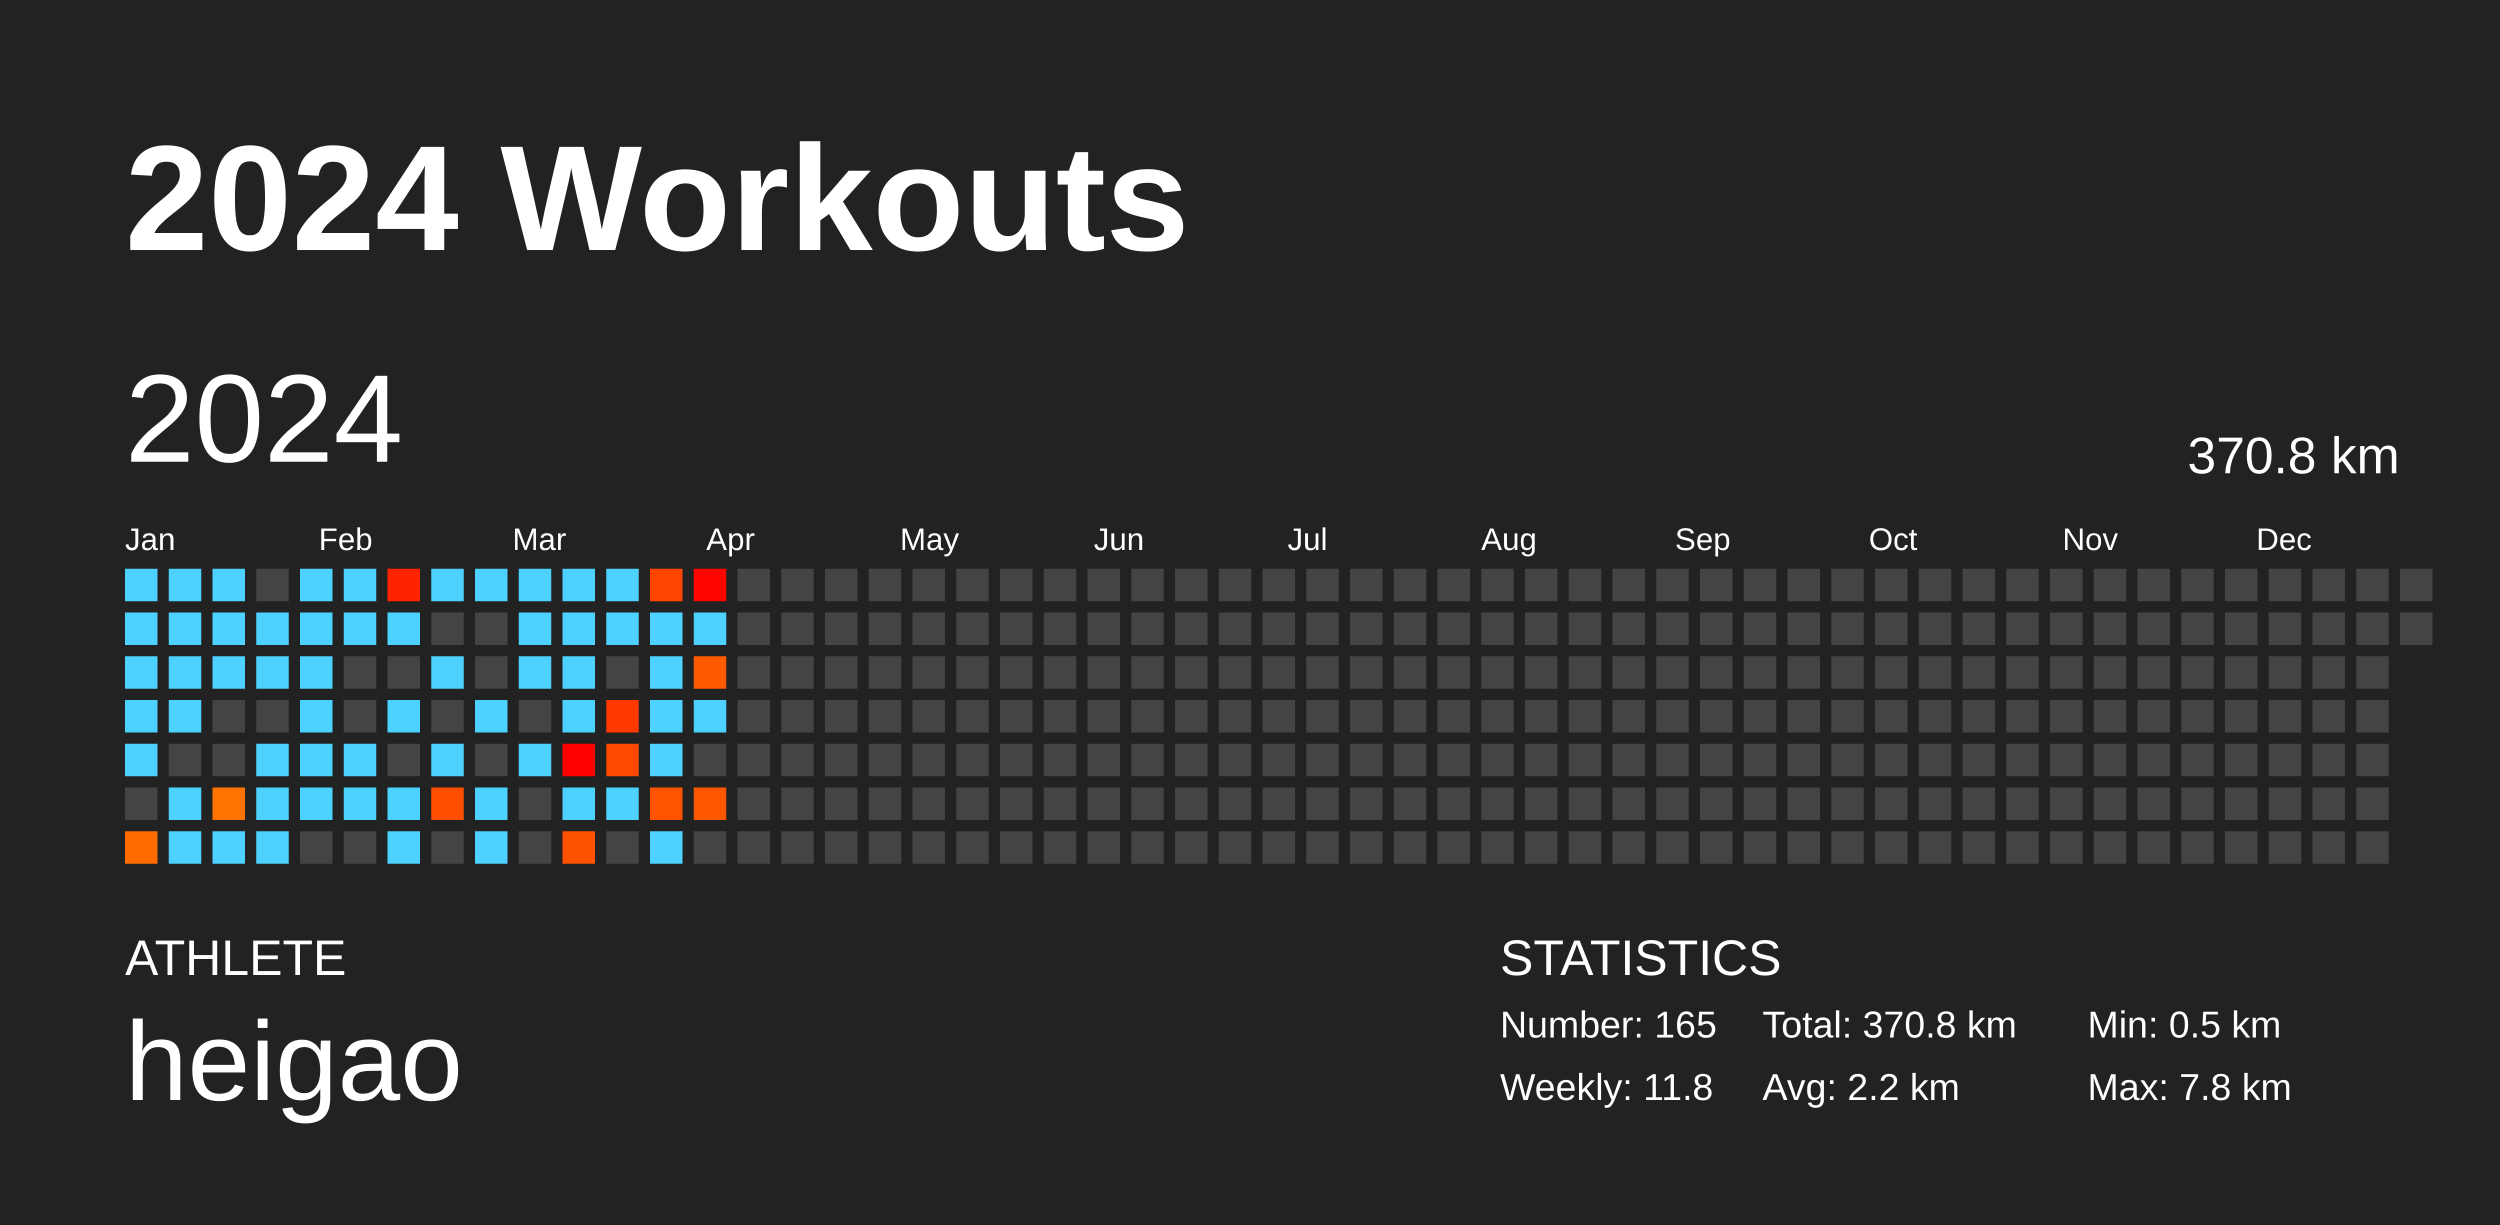
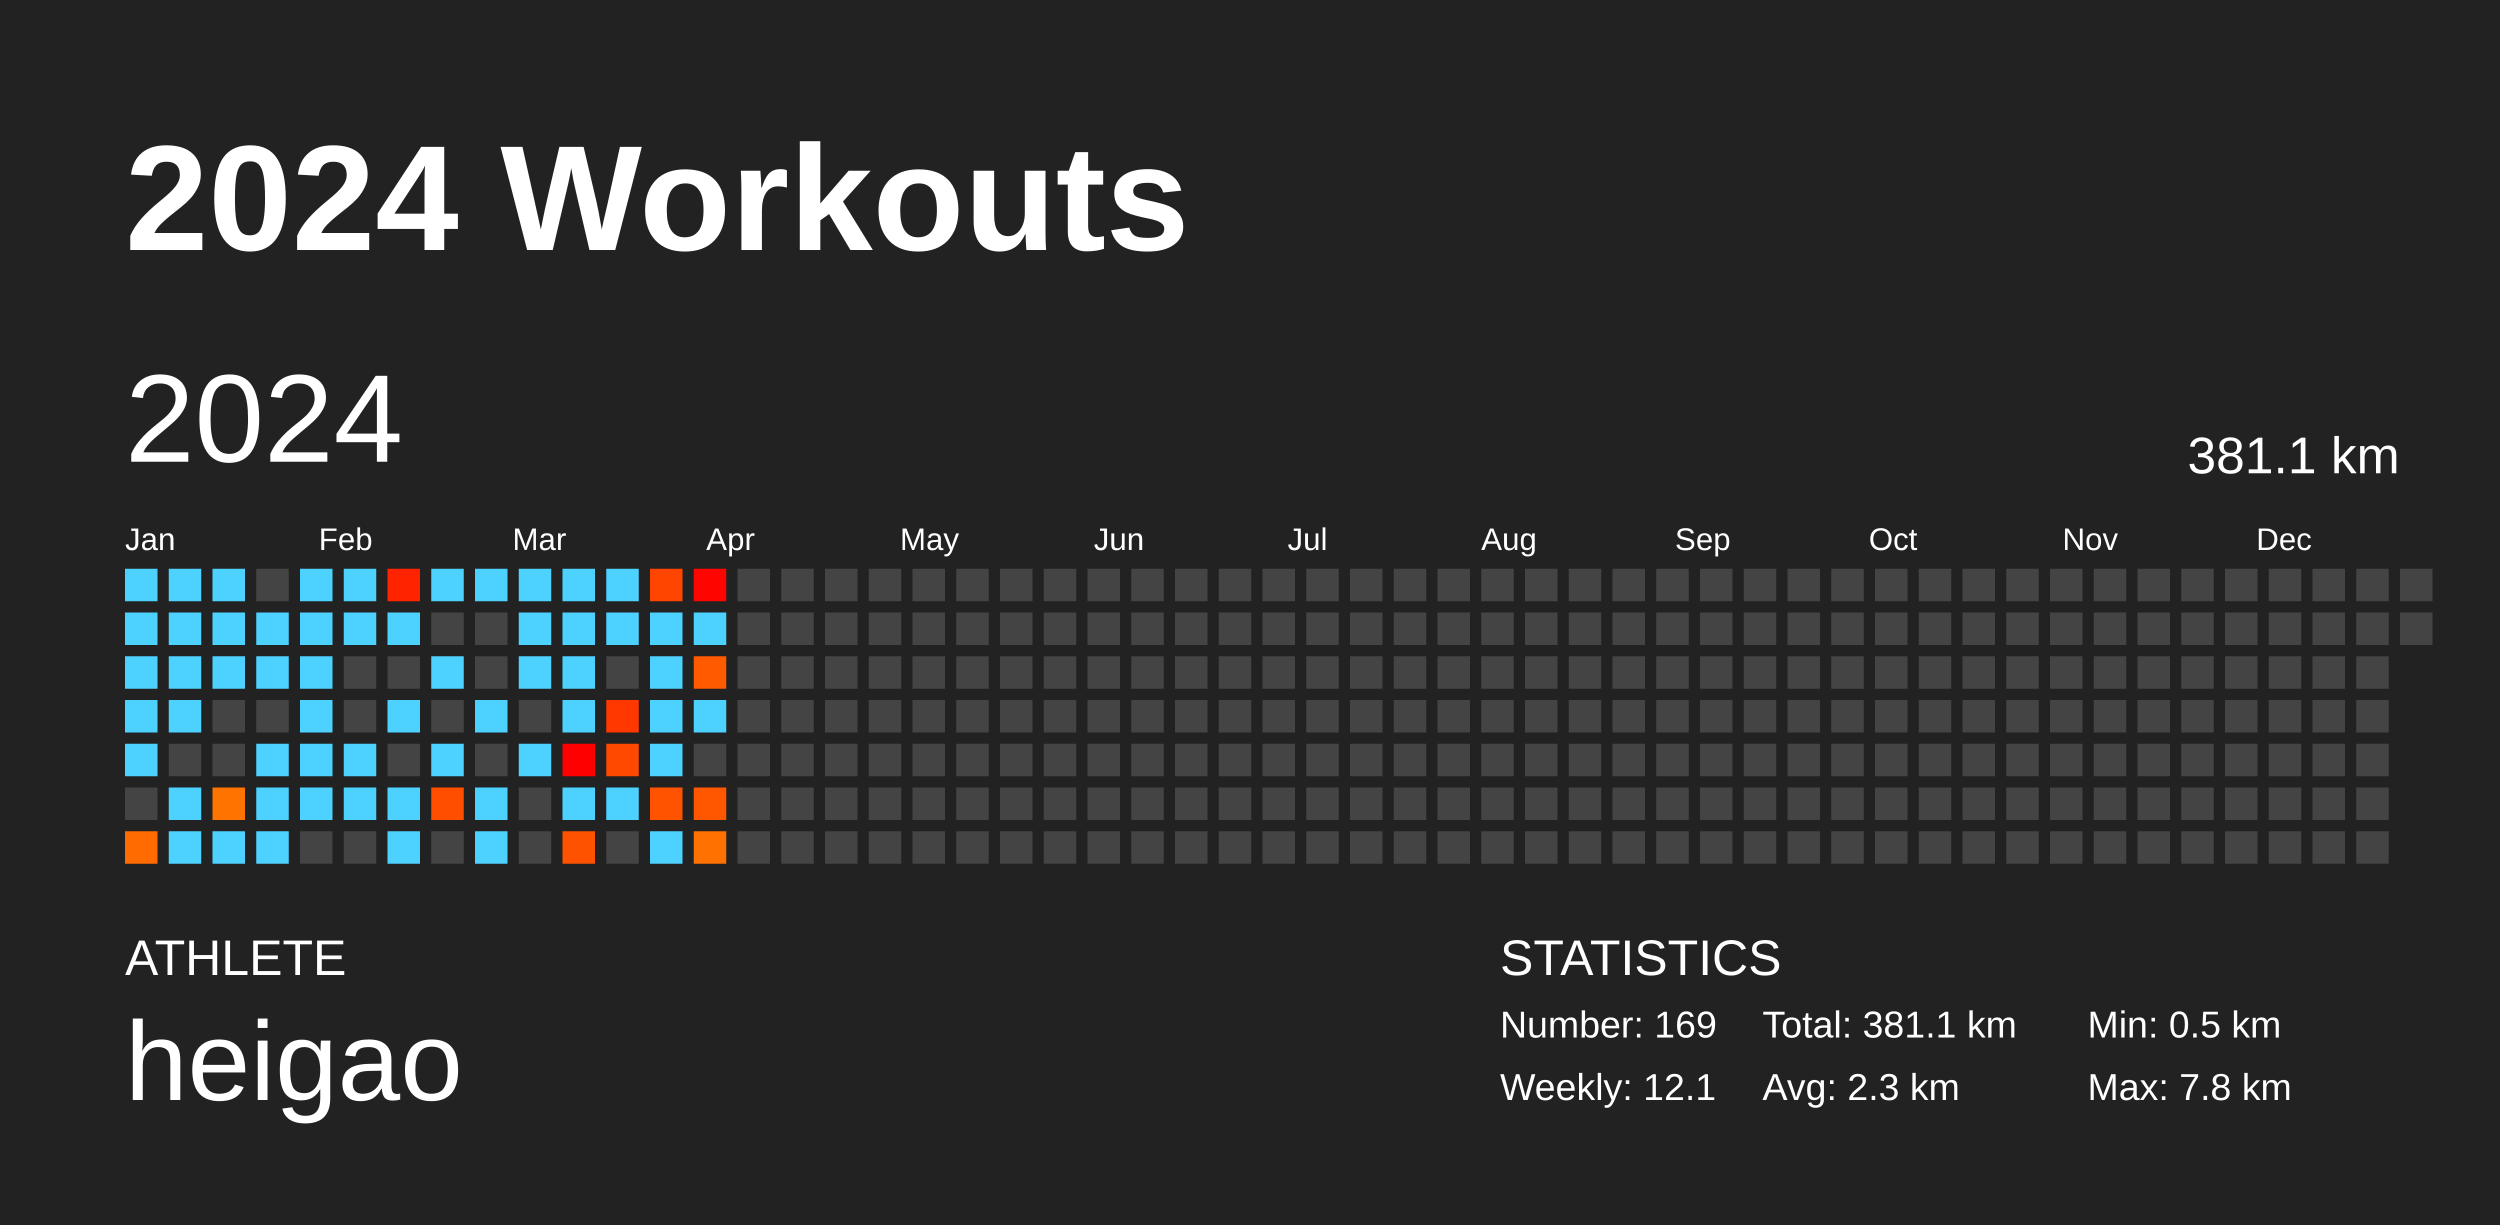
<svg xmlns="http://www.w3.org/2000/svg" baseProfile="full" height="98mm" version="1.1" viewBox="0,0,200,98" width="200mm">
  <defs />
  <rect fill="#222222" height="98" width="200" x="0" y="0" />
  <text fill="#FFFFFF" style="font-size:12px; font-family:Arial; font-weight:bold;" x="10" y="20">2024 Workouts</text>
  <text fill="#FFFFFF" style="font-size:4px; font-family:Arial" x="10" y="78">ATHLETE</text>
  <text fill="#FFFFFF" style="font-size:9px; font-family:Arial" x="10" y="88">heigao</text>
  <text fill="#FFFFFF" style="font-size:4px; font-family:Arial" x="120" y="78">STATISTICS</text>
-   <text fill="#FFFFFF" style="font-size:3px; font-family:Arial" x="120" y="83">Number: 165</text>
-   <text fill="#FFFFFF" style="font-size:3px; font-family:Arial" x="120" y="88">Weekly: 11.8</text>
-   <text fill="#FFFFFF" style="font-size:3px; font-family:Arial" x="141" y="83">Total: 370.8 km</text>
-   <text fill="#FFFFFF" style="font-size:3px; font-family:Arial" x="141" y="88">Avg: 2.2 km</text>
+   <text fill="#FFFFFF" style="font-size:3px; font-family:Arial" x="120" y="83">Number: 169</text>
+   <text fill="#FFFFFF" style="font-size:3px; font-family:Arial" x="120" y="88">Weekly: 12.1</text>
+   <text fill="#FFFFFF" style="font-size:3px; font-family:Arial" x="141" y="83">Total: 381.1 km</text>
+   <text fill="#FFFFFF" style="font-size:3px; font-family:Arial" x="141" y="88">Avg: 2.3 km</text>
  <text fill="#FFFFFF" style="font-size:3px; font-family:Arial" x="167" y="83">Min: 0.5 km</text>
  <text fill="#FFFFFF" style="font-size:3px; font-family:Arial" x="167" y="88">Max: 7.8 km</text>
  <text dominant-baseline="hanging" fill="#FFFFFF" style="font-size:10.0px; font-family:Arial;" x="10" y="30">2024</text>
-   <text dominant-baseline="hanging" fill="#FFFFFF" style="font-size:4.125px; font-family:Arial;" x="175" y="35">370.8 km</text>
+   <text dominant-baseline="hanging" fill="#FFFFFF" style="font-size:4.125px; font-family:Arial;" x="175" y="35">381.1 km</text>
  <text fill="#FFFFFF" style="font-size:2.5px; font-family:Arial" x="10.0" y="44">Jan</text>
  <text fill="#FFFFFF" style="font-size:2.5px; font-family:Arial" x="25.5" y="44">Feb</text>
  <text fill="#FFFFFF" style="font-size:2.5px; font-family:Arial" x="41.0" y="44">Mar</text>
  <text fill="#FFFFFF" style="font-size:2.5px; font-family:Arial" x="56.5" y="44">Apr</text>
  <text fill="#FFFFFF" style="font-size:2.5px; font-family:Arial" x="72.0" y="44">May</text>
  <text fill="#FFFFFF" style="font-size:2.5px; font-family:Arial" x="87.5" y="44">Jun</text>
  <text fill="#FFFFFF" style="font-size:2.5px; font-family:Arial" x="103.0" y="44">Jul</text>
  <text fill="#FFFFFF" style="font-size:2.5px; font-family:Arial" x="118.5" y="44">Aug</text>
  <text fill="#FFFFFF" style="font-size:2.5px; font-family:Arial" x="134.0" y="44">Sep</text>
  <text fill="#FFFFFF" style="font-size:2.5px; font-family:Arial" x="149.5" y="44">Oct</text>
  <text fill="#FFFFFF" style="font-size:2.5px; font-family:Arial" x="165.0" y="44">Nov</text>
  <text fill="#FFFFFF" style="font-size:2.5px; font-family:Arial" x="180.5" y="44">Dec</text>
  <rect fill="#4dd2ff" height="2.6" width="2.6" x="10.0" y="45.5" />
  <rect fill="#4dd2ff" height="2.6" width="2.6" x="10.0" y="49.0" />
  <rect fill="#4dd2ff" height="2.6" width="2.6" x="10.0" y="52.5" />
  <rect fill="#4dd2ff" height="2.6" width="2.6" x="10.0" y="56.0" />
  <rect fill="#4dd2ff" height="2.6" width="2.6" x="10.0" y="59.5" />
  <rect fill="#444444" height="2.6" width="2.6" x="10.0" y="63.0" />
  <rect fill="#ff6b00" height="2.6" width="2.6" x="10.0" y="66.5" />
  <rect fill="#4dd2ff" height="2.6" width="2.6" x="13.5" y="45.5" />
  <rect fill="#4dd2ff" height="2.6" width="2.6" x="13.5" y="49.0" />
  <rect fill="#4dd2ff" height="2.6" width="2.6" x="13.5" y="52.5" />
  <rect fill="#4dd2ff" height="2.6" width="2.6" x="13.5" y="56.0" />
  <rect fill="#444444" height="2.6" width="2.6" x="13.5" y="59.5" />
  <rect fill="#4dd2ff" height="2.6" width="2.6" x="13.5" y="63.0" />
  <rect fill="#4dd2ff" height="2.6" width="2.6" x="13.5" y="66.5" />
  <rect fill="#4dd2ff" height="2.6" width="2.6" x="17.0" y="45.5" />
  <rect fill="#4dd2ff" height="2.6" width="2.6" x="17.0" y="49.0" />
  <rect fill="#4dd2ff" height="2.6" width="2.6" x="17.0" y="52.5" />
  <rect fill="#444444" height="2.6" width="2.6" x="17.0" y="56.0" />
  <rect fill="#444444" height="2.6" width="2.6" x="17.0" y="59.5" />
  <rect fill="#ff7400" height="2.6" width="2.6" x="17.0" y="63.0" />
  <rect fill="#4dd2ff" height="2.6" width="2.6" x="17.0" y="66.5" />
  <rect fill="#444444" height="2.6" width="2.6" x="20.5" y="45.5" />
  <rect fill="#4dd2ff" height="2.6" width="2.6" x="20.5" y="49.0" />
  <rect fill="#4dd2ff" height="2.6" width="2.6" x="20.5" y="52.5" />
  <rect fill="#444444" height="2.6" width="2.6" x="20.5" y="56.0" />
  <rect fill="#4dd2ff" height="2.6" width="2.6" x="20.5" y="59.5" />
  <rect fill="#4dd2ff" height="2.6" width="2.6" x="20.5" y="63.0" />
  <rect fill="#4dd2ff" height="2.6" width="2.6" x="20.5" y="66.5" />
  <rect fill="#4dd2ff" height="2.6" width="2.6" x="24.0" y="45.5" />
  <rect fill="#4dd2ff" height="2.6" width="2.6" x="24.0" y="49.0" />
  <rect fill="#4dd2ff" height="2.6" width="2.6" x="24.0" y="52.5" />
  <rect fill="#4dd2ff" height="2.6" width="2.6" x="24.0" y="56.0" />
  <rect fill="#4dd2ff" height="2.6" width="2.6" x="24.0" y="59.5" />
  <rect fill="#4dd2ff" height="2.6" width="2.6" x="24.0" y="63.0" />
  <rect fill="#444444" height="2.6" width="2.6" x="24.0" y="66.5" />
  <rect fill="#4dd2ff" height="2.6" width="2.6" x="27.5" y="45.5" />
  <rect fill="#4dd2ff" height="2.6" width="2.6" x="27.5" y="49.0" />
  <rect fill="#444444" height="2.6" width="2.6" x="27.5" y="52.5" />
  <rect fill="#444444" height="2.6" width="2.6" x="27.5" y="56.0" />
  <rect fill="#4dd2ff" height="2.6" width="2.6" x="27.5" y="59.5" />
  <rect fill="#4dd2ff" height="2.6" width="2.6" x="27.5" y="63.0" />
  <rect fill="#444444" height="2.6" width="2.6" x="27.5" y="66.5" />
  <rect fill="#ff2300" height="2.6" width="2.6" x="31.0" y="45.5" />
  <rect fill="#4dd2ff" height="2.6" width="2.6" x="31.0" y="49.0" />
  <rect fill="#444444" height="2.6" width="2.6" x="31.0" y="52.5" />
  <rect fill="#4dd2ff" height="2.6" width="2.6" x="31.0" y="56.0" />
  <rect fill="#444444" height="2.6" width="2.6" x="31.0" y="59.5" />
  <rect fill="#4dd2ff" height="2.6" width="2.6" x="31.0" y="63.0" />
  <rect fill="#4dd2ff" height="2.6" width="2.6" x="31.0" y="66.5" />
  <rect fill="#4dd2ff" height="2.6" width="2.6" x="34.5" y="45.5" />
  <rect fill="#444444" height="2.6" width="2.6" x="34.5" y="49.0" />
  <rect fill="#4dd2ff" height="2.6" width="2.6" x="34.5" y="52.5" />
  <rect fill="#444444" height="2.6" width="2.6" x="34.5" y="56.0" />
  <rect fill="#4dd2ff" height="2.6" width="2.6" x="34.5" y="59.5" />
  <rect fill="#ff4e00" height="2.6" width="2.6" x="34.5" y="63.0" />
  <rect fill="#444444" height="2.6" width="2.6" x="34.5" y="66.5" />
  <rect fill="#4dd2ff" height="2.6" width="2.6" x="38.0" y="45.5" />
  <rect fill="#444444" height="2.6" width="2.6" x="38.0" y="49.0" />
  <rect fill="#444444" height="2.6" width="2.6" x="38.0" y="52.5" />
  <rect fill="#4dd2ff" height="2.6" width="2.6" x="38.0" y="56.0" />
  <rect fill="#444444" height="2.6" width="2.6" x="38.0" y="59.5" />
  <rect fill="#4dd2ff" height="2.6" width="2.6" x="38.0" y="63.0" />
  <rect fill="#4dd2ff" height="2.6" width="2.6" x="38.0" y="66.5" />
  <rect fill="#4dd2ff" height="2.6" width="2.6" x="41.5" y="45.5" />
  <rect fill="#4dd2ff" height="2.6" width="2.6" x="41.5" y="49.0" />
  <rect fill="#4dd2ff" height="2.6" width="2.6" x="41.5" y="52.5" />
  <rect fill="#444444" height="2.6" width="2.6" x="41.5" y="56.0" />
  <rect fill="#4dd2ff" height="2.6" width="2.6" x="41.5" y="59.5" />
  <rect fill="#444444" height="2.6" width="2.6" x="41.5" y="63.0" />
  <rect fill="#444444" height="2.6" width="2.6" x="41.5" y="66.5" />
  <rect fill="#4dd2ff" height="2.6" width="2.6" x="45.0" y="45.5" />
  <rect fill="#4dd2ff" height="2.6" width="2.6" x="45.0" y="49.0" />
  <rect fill="#4dd2ff" height="2.6" width="2.6" x="45.0" y="52.5" />
  <rect fill="#4dd2ff" height="2.6" width="2.6" x="45.0" y="56.0" />
  <rect fill="#ff0000" height="2.6" width="2.6" x="45.0" y="59.5" />
  <rect fill="#4dd2ff" height="2.6" width="2.6" x="45.0" y="63.0" />
  <rect fill="#ff5200" height="2.6" width="2.6" x="45.0" y="66.5" />
  <rect fill="#4dd2ff" height="2.6" width="2.6" x="48.5" y="45.5" />
  <rect fill="#4dd2ff" height="2.6" width="2.6" x="48.5" y="49.0" />
  <rect fill="#444444" height="2.6" width="2.6" x="48.5" y="52.5" />
  <rect fill="#ff3800" height="2.6" width="2.6" x="48.5" y="56.0" />
  <rect fill="#ff4800" height="2.6" width="2.6" x="48.5" y="59.5" />
  <rect fill="#4dd2ff" height="2.6" width="2.6" x="48.5" y="63.0" />
  <rect fill="#444444" height="2.6" width="2.6" x="48.5" y="66.5" />
  <rect fill="#ff4500" height="2.6" width="2.6" x="52.0" y="45.5" />
  <rect fill="#4dd2ff" height="2.6" width="2.6" x="52.0" y="49.0" />
  <rect fill="#4dd2ff" height="2.6" width="2.6" x="52.0" y="52.5" />
  <rect fill="#4dd2ff" height="2.6" width="2.6" x="52.0" y="56.0" />
  <rect fill="#4dd2ff" height="2.6" width="2.6" x="52.0" y="59.5" />
  <rect fill="#ff5300" height="2.6" width="2.6" x="52.0" y="63.0" />
  <rect fill="#4dd2ff" height="2.6" width="2.6" x="52.0" y="66.5" />
  <rect fill="#ff0500" height="2.6" width="2.6" x="55.5" y="45.5" />
  <rect fill="#4dd2ff" height="2.6" width="2.6" x="55.5" y="49.0" />
  <rect fill="#ff5a00" height="2.6" width="2.6" x="55.5" y="52.5" />
  <rect fill="#4dd2ff" height="2.6" width="2.6" x="55.5" y="56.0" />
  <rect fill="#444444" height="2.6" width="2.6" x="55.5" y="59.5" />
  <rect fill="#ff5600" height="2.6" width="2.6" x="55.5" y="63.0" />
-   <rect fill="#444444" height="2.6" width="2.6" x="55.5" y="66.5" />
+   <rect fill="#ff7100" height="2.6" width="2.6" x="55.5" y="66.5" />
  <rect fill="#444444" height="2.6" width="2.6" x="59.0" y="45.5" />
  <rect fill="#444444" height="2.6" width="2.6" x="59.0" y="49.0" />
  <rect fill="#444444" height="2.6" width="2.6" x="59.0" y="52.5" />
  <rect fill="#444444" height="2.6" width="2.6" x="59.0" y="56.0" />
  <rect fill="#444444" height="2.6" width="2.6" x="59.0" y="59.5" />
  <rect fill="#444444" height="2.6" width="2.6" x="59.0" y="63.0" />
  <rect fill="#444444" height="2.6" width="2.6" x="59.0" y="66.5" />
  <rect fill="#444444" height="2.6" width="2.6" x="62.5" y="45.5" />
  <rect fill="#444444" height="2.6" width="2.6" x="62.5" y="49.0" />
  <rect fill="#444444" height="2.6" width="2.6" x="62.5" y="52.5" />
  <rect fill="#444444" height="2.6" width="2.6" x="62.5" y="56.0" />
  <rect fill="#444444" height="2.6" width="2.6" x="62.5" y="59.5" />
  <rect fill="#444444" height="2.6" width="2.6" x="62.5" y="63.0" />
  <rect fill="#444444" height="2.6" width="2.6" x="62.5" y="66.5" />
  <rect fill="#444444" height="2.6" width="2.6" x="66.0" y="45.5" />
  <rect fill="#444444" height="2.6" width="2.6" x="66.0" y="49.0" />
  <rect fill="#444444" height="2.6" width="2.6" x="66.0" y="52.5" />
  <rect fill="#444444" height="2.6" width="2.6" x="66.0" y="56.0" />
  <rect fill="#444444" height="2.6" width="2.6" x="66.0" y="59.5" />
  <rect fill="#444444" height="2.6" width="2.6" x="66.0" y="63.0" />
  <rect fill="#444444" height="2.6" width="2.6" x="66.0" y="66.5" />
  <rect fill="#444444" height="2.6" width="2.6" x="69.5" y="45.5" />
  <rect fill="#444444" height="2.6" width="2.6" x="69.5" y="49.0" />
  <rect fill="#444444" height="2.6" width="2.6" x="69.5" y="52.5" />
  <rect fill="#444444" height="2.6" width="2.6" x="69.5" y="56.0" />
  <rect fill="#444444" height="2.6" width="2.6" x="69.5" y="59.5" />
  <rect fill="#444444" height="2.6" width="2.6" x="69.5" y="63.0" />
  <rect fill="#444444" height="2.6" width="2.6" x="69.5" y="66.5" />
  <rect fill="#444444" height="2.6" width="2.6" x="73.0" y="45.5" />
  <rect fill="#444444" height="2.6" width="2.6" x="73.0" y="49.0" />
  <rect fill="#444444" height="2.6" width="2.6" x="73.0" y="52.5" />
  <rect fill="#444444" height="2.6" width="2.6" x="73.0" y="56.0" />
  <rect fill="#444444" height="2.6" width="2.6" x="73.0" y="59.5" />
  <rect fill="#444444" height="2.6" width="2.6" x="73.0" y="63.0" />
  <rect fill="#444444" height="2.6" width="2.6" x="73.0" y="66.5" />
  <rect fill="#444444" height="2.6" width="2.6" x="76.5" y="45.5" />
  <rect fill="#444444" height="2.6" width="2.6" x="76.5" y="49.0" />
  <rect fill="#444444" height="2.6" width="2.6" x="76.5" y="52.5" />
  <rect fill="#444444" height="2.6" width="2.6" x="76.5" y="56.0" />
  <rect fill="#444444" height="2.6" width="2.6" x="76.5" y="59.5" />
  <rect fill="#444444" height="2.6" width="2.6" x="76.5" y="63.0" />
  <rect fill="#444444" height="2.6" width="2.6" x="76.5" y="66.5" />
  <rect fill="#444444" height="2.6" width="2.6" x="80.0" y="45.5" />
  <rect fill="#444444" height="2.6" width="2.6" x="80.0" y="49.0" />
  <rect fill="#444444" height="2.6" width="2.6" x="80.0" y="52.5" />
  <rect fill="#444444" height="2.6" width="2.6" x="80.0" y="56.0" />
  <rect fill="#444444" height="2.6" width="2.6" x="80.0" y="59.5" />
  <rect fill="#444444" height="2.6" width="2.6" x="80.0" y="63.0" />
  <rect fill="#444444" height="2.6" width="2.6" x="80.0" y="66.5" />
  <rect fill="#444444" height="2.6" width="2.6" x="83.5" y="45.5" />
  <rect fill="#444444" height="2.6" width="2.6" x="83.5" y="49.0" />
  <rect fill="#444444" height="2.6" width="2.6" x="83.5" y="52.5" />
  <rect fill="#444444" height="2.6" width="2.6" x="83.5" y="56.0" />
  <rect fill="#444444" height="2.6" width="2.6" x="83.5" y="59.5" />
  <rect fill="#444444" height="2.6" width="2.6" x="83.5" y="63.0" />
  <rect fill="#444444" height="2.6" width="2.6" x="83.5" y="66.5" />
  <rect fill="#444444" height="2.6" width="2.6" x="87.0" y="45.5" />
  <rect fill="#444444" height="2.6" width="2.6" x="87.0" y="49.0" />
  <rect fill="#444444" height="2.6" width="2.6" x="87.0" y="52.5" />
  <rect fill="#444444" height="2.6" width="2.6" x="87.0" y="56.0" />
  <rect fill="#444444" height="2.6" width="2.6" x="87.0" y="59.5" />
  <rect fill="#444444" height="2.6" width="2.6" x="87.0" y="63.0" />
  <rect fill="#444444" height="2.6" width="2.6" x="87.0" y="66.5" />
  <rect fill="#444444" height="2.6" width="2.6" x="90.5" y="45.5" />
  <rect fill="#444444" height="2.6" width="2.6" x="90.5" y="49.0" />
  <rect fill="#444444" height="2.6" width="2.6" x="90.5" y="52.5" />
  <rect fill="#444444" height="2.6" width="2.6" x="90.5" y="56.0" />
  <rect fill="#444444" height="2.6" width="2.6" x="90.5" y="59.5" />
  <rect fill="#444444" height="2.6" width="2.6" x="90.5" y="63.0" />
  <rect fill="#444444" height="2.6" width="2.6" x="90.5" y="66.5" />
  <rect fill="#444444" height="2.6" width="2.6" x="94.0" y="45.5" />
  <rect fill="#444444" height="2.6" width="2.6" x="94.0" y="49.0" />
  <rect fill="#444444" height="2.6" width="2.6" x="94.0" y="52.5" />
  <rect fill="#444444" height="2.6" width="2.6" x="94.0" y="56.0" />
  <rect fill="#444444" height="2.6" width="2.6" x="94.0" y="59.5" />
  <rect fill="#444444" height="2.6" width="2.6" x="94.0" y="63.0" />
  <rect fill="#444444" height="2.6" width="2.6" x="94.0" y="66.5" />
  <rect fill="#444444" height="2.6" width="2.6" x="97.5" y="45.5" />
  <rect fill="#444444" height="2.6" width="2.6" x="97.5" y="49.0" />
  <rect fill="#444444" height="2.6" width="2.6" x="97.5" y="52.5" />
  <rect fill="#444444" height="2.6" width="2.6" x="97.5" y="56.0" />
  <rect fill="#444444" height="2.6" width="2.6" x="97.5" y="59.5" />
  <rect fill="#444444" height="2.6" width="2.6" x="97.5" y="63.0" />
  <rect fill="#444444" height="2.6" width="2.6" x="97.5" y="66.5" />
  <rect fill="#444444" height="2.6" width="2.6" x="101.0" y="45.5" />
  <rect fill="#444444" height="2.6" width="2.6" x="101.0" y="49.0" />
  <rect fill="#444444" height="2.6" width="2.6" x="101.0" y="52.5" />
  <rect fill="#444444" height="2.6" width="2.6" x="101.0" y="56.0" />
  <rect fill="#444444" height="2.6" width="2.6" x="101.0" y="59.5" />
  <rect fill="#444444" height="2.6" width="2.6" x="101.0" y="63.0" />
  <rect fill="#444444" height="2.6" width="2.6" x="101.0" y="66.5" />
  <rect fill="#444444" height="2.6" width="2.6" x="104.5" y="45.5" />
  <rect fill="#444444" height="2.6" width="2.6" x="104.5" y="49.0" />
  <rect fill="#444444" height="2.6" width="2.6" x="104.5" y="52.5" />
  <rect fill="#444444" height="2.6" width="2.6" x="104.5" y="56.0" />
  <rect fill="#444444" height="2.6" width="2.6" x="104.5" y="59.5" />
  <rect fill="#444444" height="2.6" width="2.6" x="104.5" y="63.0" />
  <rect fill="#444444" height="2.6" width="2.6" x="104.5" y="66.5" />
  <rect fill="#444444" height="2.6" width="2.6" x="108.0" y="45.5" />
  <rect fill="#444444" height="2.6" width="2.6" x="108.0" y="49.0" />
  <rect fill="#444444" height="2.6" width="2.6" x="108.0" y="52.5" />
  <rect fill="#444444" height="2.6" width="2.6" x="108.0" y="56.0" />
  <rect fill="#444444" height="2.6" width="2.6" x="108.0" y="59.5" />
  <rect fill="#444444" height="2.6" width="2.6" x="108.0" y="63.0" />
  <rect fill="#444444" height="2.6" width="2.6" x="108.0" y="66.5" />
  <rect fill="#444444" height="2.6" width="2.6" x="111.5" y="45.5" />
  <rect fill="#444444" height="2.6" width="2.6" x="111.5" y="49.0" />
  <rect fill="#444444" height="2.6" width="2.6" x="111.5" y="52.5" />
  <rect fill="#444444" height="2.6" width="2.6" x="111.5" y="56.0" />
  <rect fill="#444444" height="2.6" width="2.6" x="111.5" y="59.5" />
  <rect fill="#444444" height="2.6" width="2.6" x="111.5" y="63.0" />
  <rect fill="#444444" height="2.6" width="2.6" x="111.5" y="66.5" />
  <rect fill="#444444" height="2.6" width="2.6" x="115.0" y="45.5" />
  <rect fill="#444444" height="2.6" width="2.6" x="115.0" y="49.0" />
  <rect fill="#444444" height="2.6" width="2.6" x="115.0" y="52.5" />
  <rect fill="#444444" height="2.6" width="2.6" x="115.0" y="56.0" />
  <rect fill="#444444" height="2.6" width="2.6" x="115.0" y="59.5" />
  <rect fill="#444444" height="2.6" width="2.6" x="115.0" y="63.0" />
  <rect fill="#444444" height="2.6" width="2.6" x="115.0" y="66.5" />
  <rect fill="#444444" height="2.6" width="2.6" x="118.5" y="45.5" />
  <rect fill="#444444" height="2.6" width="2.6" x="118.5" y="49.0" />
  <rect fill="#444444" height="2.6" width="2.6" x="118.5" y="52.5" />
  <rect fill="#444444" height="2.6" width="2.6" x="118.5" y="56.0" />
  <rect fill="#444444" height="2.6" width="2.6" x="118.5" y="59.5" />
  <rect fill="#444444" height="2.6" width="2.6" x="118.5" y="63.0" />
  <rect fill="#444444" height="2.6" width="2.6" x="118.5" y="66.5" />
  <rect fill="#444444" height="2.6" width="2.6" x="122.0" y="45.5" />
  <rect fill="#444444" height="2.6" width="2.6" x="122.0" y="49.0" />
  <rect fill="#444444" height="2.6" width="2.6" x="122.0" y="52.5" />
  <rect fill="#444444" height="2.6" width="2.6" x="122.0" y="56.0" />
  <rect fill="#444444" height="2.6" width="2.6" x="122.0" y="59.5" />
  <rect fill="#444444" height="2.6" width="2.6" x="122.0" y="63.0" />
  <rect fill="#444444" height="2.6" width="2.6" x="122.0" y="66.5" />
  <rect fill="#444444" height="2.6" width="2.6" x="125.5" y="45.5" />
  <rect fill="#444444" height="2.6" width="2.6" x="125.5" y="49.0" />
  <rect fill="#444444" height="2.6" width="2.6" x="125.5" y="52.5" />
  <rect fill="#444444" height="2.6" width="2.6" x="125.5" y="56.0" />
  <rect fill="#444444" height="2.6" width="2.6" x="125.5" y="59.5" />
  <rect fill="#444444" height="2.6" width="2.6" x="125.5" y="63.0" />
  <rect fill="#444444" height="2.6" width="2.6" x="125.5" y="66.5" />
  <rect fill="#444444" height="2.6" width="2.6" x="129.0" y="45.5" />
  <rect fill="#444444" height="2.6" width="2.6" x="129.0" y="49.0" />
  <rect fill="#444444" height="2.6" width="2.6" x="129.0" y="52.5" />
  <rect fill="#444444" height="2.6" width="2.6" x="129.0" y="56.0" />
  <rect fill="#444444" height="2.6" width="2.6" x="129.0" y="59.5" />
  <rect fill="#444444" height="2.6" width="2.6" x="129.0" y="63.0" />
  <rect fill="#444444" height="2.6" width="2.6" x="129.0" y="66.5" />
  <rect fill="#444444" height="2.6" width="2.6" x="132.5" y="45.5" />
  <rect fill="#444444" height="2.6" width="2.6" x="132.5" y="49.0" />
  <rect fill="#444444" height="2.6" width="2.6" x="132.5" y="52.5" />
  <rect fill="#444444" height="2.6" width="2.6" x="132.5" y="56.0" />
  <rect fill="#444444" height="2.6" width="2.6" x="132.5" y="59.5" />
  <rect fill="#444444" height="2.6" width="2.6" x="132.5" y="63.0" />
  <rect fill="#444444" height="2.6" width="2.6" x="132.5" y="66.5" />
  <rect fill="#444444" height="2.6" width="2.6" x="136.0" y="45.5" />
  <rect fill="#444444" height="2.6" width="2.6" x="136.0" y="49.0" />
  <rect fill="#444444" height="2.6" width="2.6" x="136.0" y="52.5" />
  <rect fill="#444444" height="2.6" width="2.6" x="136.0" y="56.0" />
  <rect fill="#444444" height="2.6" width="2.6" x="136.0" y="59.5" />
  <rect fill="#444444" height="2.6" width="2.6" x="136.0" y="63.0" />
  <rect fill="#444444" height="2.6" width="2.6" x="136.0" y="66.5" />
  <rect fill="#444444" height="2.6" width="2.6" x="139.5" y="45.5" />
  <rect fill="#444444" height="2.6" width="2.6" x="139.5" y="49.0" />
  <rect fill="#444444" height="2.6" width="2.6" x="139.5" y="52.5" />
  <rect fill="#444444" height="2.6" width="2.6" x="139.5" y="56.0" />
  <rect fill="#444444" height="2.6" width="2.6" x="139.5" y="59.5" />
  <rect fill="#444444" height="2.6" width="2.6" x="139.5" y="63.0" />
  <rect fill="#444444" height="2.6" width="2.6" x="139.5" y="66.5" />
  <rect fill="#444444" height="2.6" width="2.6" x="143.0" y="45.5" />
  <rect fill="#444444" height="2.6" width="2.6" x="143.0" y="49.0" />
  <rect fill="#444444" height="2.6" width="2.6" x="143.0" y="52.5" />
  <rect fill="#444444" height="2.6" width="2.6" x="143.0" y="56.0" />
  <rect fill="#444444" height="2.6" width="2.6" x="143.0" y="59.5" />
  <rect fill="#444444" height="2.6" width="2.6" x="143.0" y="63.0" />
  <rect fill="#444444" height="2.6" width="2.6" x="143.0" y="66.5" />
  <rect fill="#444444" height="2.6" width="2.6" x="146.5" y="45.5" />
  <rect fill="#444444" height="2.6" width="2.6" x="146.5" y="49.0" />
  <rect fill="#444444" height="2.6" width="2.6" x="146.5" y="52.5" />
  <rect fill="#444444" height="2.6" width="2.6" x="146.5" y="56.0" />
  <rect fill="#444444" height="2.6" width="2.6" x="146.5" y="59.5" />
  <rect fill="#444444" height="2.6" width="2.6" x="146.5" y="63.0" />
  <rect fill="#444444" height="2.6" width="2.6" x="146.5" y="66.5" />
  <rect fill="#444444" height="2.6" width="2.6" x="150.0" y="45.5" />
  <rect fill="#444444" height="2.6" width="2.6" x="150.0" y="49.0" />
  <rect fill="#444444" height="2.6" width="2.6" x="150.0" y="52.5" />
  <rect fill="#444444" height="2.6" width="2.6" x="150.0" y="56.0" />
  <rect fill="#444444" height="2.6" width="2.6" x="150.0" y="59.5" />
  <rect fill="#444444" height="2.6" width="2.6" x="150.0" y="63.0" />
  <rect fill="#444444" height="2.6" width="2.6" x="150.0" y="66.5" />
  <rect fill="#444444" height="2.6" width="2.6" x="153.5" y="45.5" />
  <rect fill="#444444" height="2.6" width="2.6" x="153.5" y="49.0" />
  <rect fill="#444444" height="2.6" width="2.6" x="153.5" y="52.5" />
  <rect fill="#444444" height="2.6" width="2.6" x="153.5" y="56.0" />
  <rect fill="#444444" height="2.6" width="2.6" x="153.5" y="59.5" />
  <rect fill="#444444" height="2.6" width="2.6" x="153.5" y="63.0" />
  <rect fill="#444444" height="2.6" width="2.6" x="153.5" y="66.5" />
  <rect fill="#444444" height="2.6" width="2.6" x="157.0" y="45.5" />
  <rect fill="#444444" height="2.6" width="2.6" x="157.0" y="49.0" />
  <rect fill="#444444" height="2.6" width="2.6" x="157.0" y="52.5" />
  <rect fill="#444444" height="2.6" width="2.6" x="157.0" y="56.0" />
  <rect fill="#444444" height="2.6" width="2.6" x="157.0" y="59.5" />
  <rect fill="#444444" height="2.6" width="2.6" x="157.0" y="63.0" />
  <rect fill="#444444" height="2.6" width="2.6" x="157.0" y="66.5" />
  <rect fill="#444444" height="2.6" width="2.6" x="160.5" y="45.5" />
  <rect fill="#444444" height="2.6" width="2.6" x="160.5" y="49.0" />
  <rect fill="#444444" height="2.6" width="2.6" x="160.5" y="52.5" />
  <rect fill="#444444" height="2.6" width="2.6" x="160.5" y="56.0" />
  <rect fill="#444444" height="2.6" width="2.6" x="160.5" y="59.5" />
  <rect fill="#444444" height="2.6" width="2.6" x="160.5" y="63.0" />
  <rect fill="#444444" height="2.6" width="2.6" x="160.5" y="66.5" />
  <rect fill="#444444" height="2.6" width="2.6" x="164.0" y="45.5" />
  <rect fill="#444444" height="2.6" width="2.6" x="164.0" y="49.0" />
  <rect fill="#444444" height="2.6" width="2.6" x="164.0" y="52.5" />
  <rect fill="#444444" height="2.6" width="2.6" x="164.0" y="56.0" />
  <rect fill="#444444" height="2.6" width="2.6" x="164.0" y="59.5" />
  <rect fill="#444444" height="2.6" width="2.6" x="164.0" y="63.0" />
  <rect fill="#444444" height="2.6" width="2.6" x="164.0" y="66.5" />
  <rect fill="#444444" height="2.6" width="2.6" x="167.5" y="45.5" />
  <rect fill="#444444" height="2.6" width="2.6" x="167.5" y="49.0" />
  <rect fill="#444444" height="2.6" width="2.6" x="167.5" y="52.5" />
  <rect fill="#444444" height="2.6" width="2.6" x="167.5" y="56.0" />
  <rect fill="#444444" height="2.6" width="2.6" x="167.5" y="59.5" />
  <rect fill="#444444" height="2.6" width="2.6" x="167.5" y="63.0" />
  <rect fill="#444444" height="2.6" width="2.6" x="167.5" y="66.5" />
  <rect fill="#444444" height="2.6" width="2.6" x="171.0" y="45.5" />
  <rect fill="#444444" height="2.6" width="2.6" x="171.0" y="49.0" />
  <rect fill="#444444" height="2.6" width="2.6" x="171.0" y="52.5" />
  <rect fill="#444444" height="2.6" width="2.6" x="171.0" y="56.0" />
  <rect fill="#444444" height="2.6" width="2.6" x="171.0" y="59.5" />
  <rect fill="#444444" height="2.6" width="2.6" x="171.0" y="63.0" />
  <rect fill="#444444" height="2.6" width="2.6" x="171.0" y="66.5" />
  <rect fill="#444444" height="2.6" width="2.6" x="174.5" y="45.5" />
  <rect fill="#444444" height="2.6" width="2.6" x="174.5" y="49.0" />
  <rect fill="#444444" height="2.6" width="2.6" x="174.5" y="52.5" />
  <rect fill="#444444" height="2.6" width="2.6" x="174.5" y="56.0" />
  <rect fill="#444444" height="2.6" width="2.6" x="174.5" y="59.5" />
  <rect fill="#444444" height="2.6" width="2.6" x="174.5" y="63.0" />
  <rect fill="#444444" height="2.6" width="2.6" x="174.5" y="66.5" />
  <rect fill="#444444" height="2.6" width="2.6" x="178.0" y="45.5" />
  <rect fill="#444444" height="2.6" width="2.6" x="178.0" y="49.0" />
  <rect fill="#444444" height="2.6" width="2.6" x="178.0" y="52.5" />
  <rect fill="#444444" height="2.6" width="2.6" x="178.0" y="56.0" />
  <rect fill="#444444" height="2.6" width="2.6" x="178.0" y="59.5" />
  <rect fill="#444444" height="2.6" width="2.6" x="178.0" y="63.0" />
  <rect fill="#444444" height="2.6" width="2.6" x="178.0" y="66.5" />
  <rect fill="#444444" height="2.6" width="2.6" x="181.5" y="45.5" />
  <rect fill="#444444" height="2.6" width="2.6" x="181.5" y="49.0" />
  <rect fill="#444444" height="2.6" width="2.6" x="181.5" y="52.5" />
  <rect fill="#444444" height="2.6" width="2.6" x="181.5" y="56.0" />
  <rect fill="#444444" height="2.6" width="2.6" x="181.5" y="59.5" />
  <rect fill="#444444" height="2.6" width="2.6" x="181.5" y="63.0" />
  <rect fill="#444444" height="2.6" width="2.6" x="181.5" y="66.5" />
  <rect fill="#444444" height="2.6" width="2.6" x="185.0" y="45.5" />
  <rect fill="#444444" height="2.6" width="2.6" x="185.0" y="49.0" />
  <rect fill="#444444" height="2.6" width="2.6" x="185.0" y="52.5" />
  <rect fill="#444444" height="2.6" width="2.6" x="185.0" y="56.0" />
  <rect fill="#444444" height="2.6" width="2.6" x="185.0" y="59.5" />
  <rect fill="#444444" height="2.6" width="2.6" x="185.0" y="63.0" />
  <rect fill="#444444" height="2.6" width="2.6" x="185.0" y="66.5" />
  <rect fill="#444444" height="2.6" width="2.6" x="188.5" y="45.5" />
  <rect fill="#444444" height="2.6" width="2.6" x="188.5" y="49.0" />
  <rect fill="#444444" height="2.6" width="2.6" x="188.5" y="52.5" />
  <rect fill="#444444" height="2.6" width="2.6" x="188.5" y="56.0" />
  <rect fill="#444444" height="2.6" width="2.6" x="188.5" y="59.5" />
  <rect fill="#444444" height="2.6" width="2.6" x="188.5" y="63.0" />
  <rect fill="#444444" height="2.6" width="2.6" x="188.5" y="66.5" />
  <rect fill="#444444" height="2.6" width="2.6" x="192.0" y="45.5" />
  <rect fill="#444444" height="2.6" width="2.6" x="192.0" y="49.0" />
</svg>
